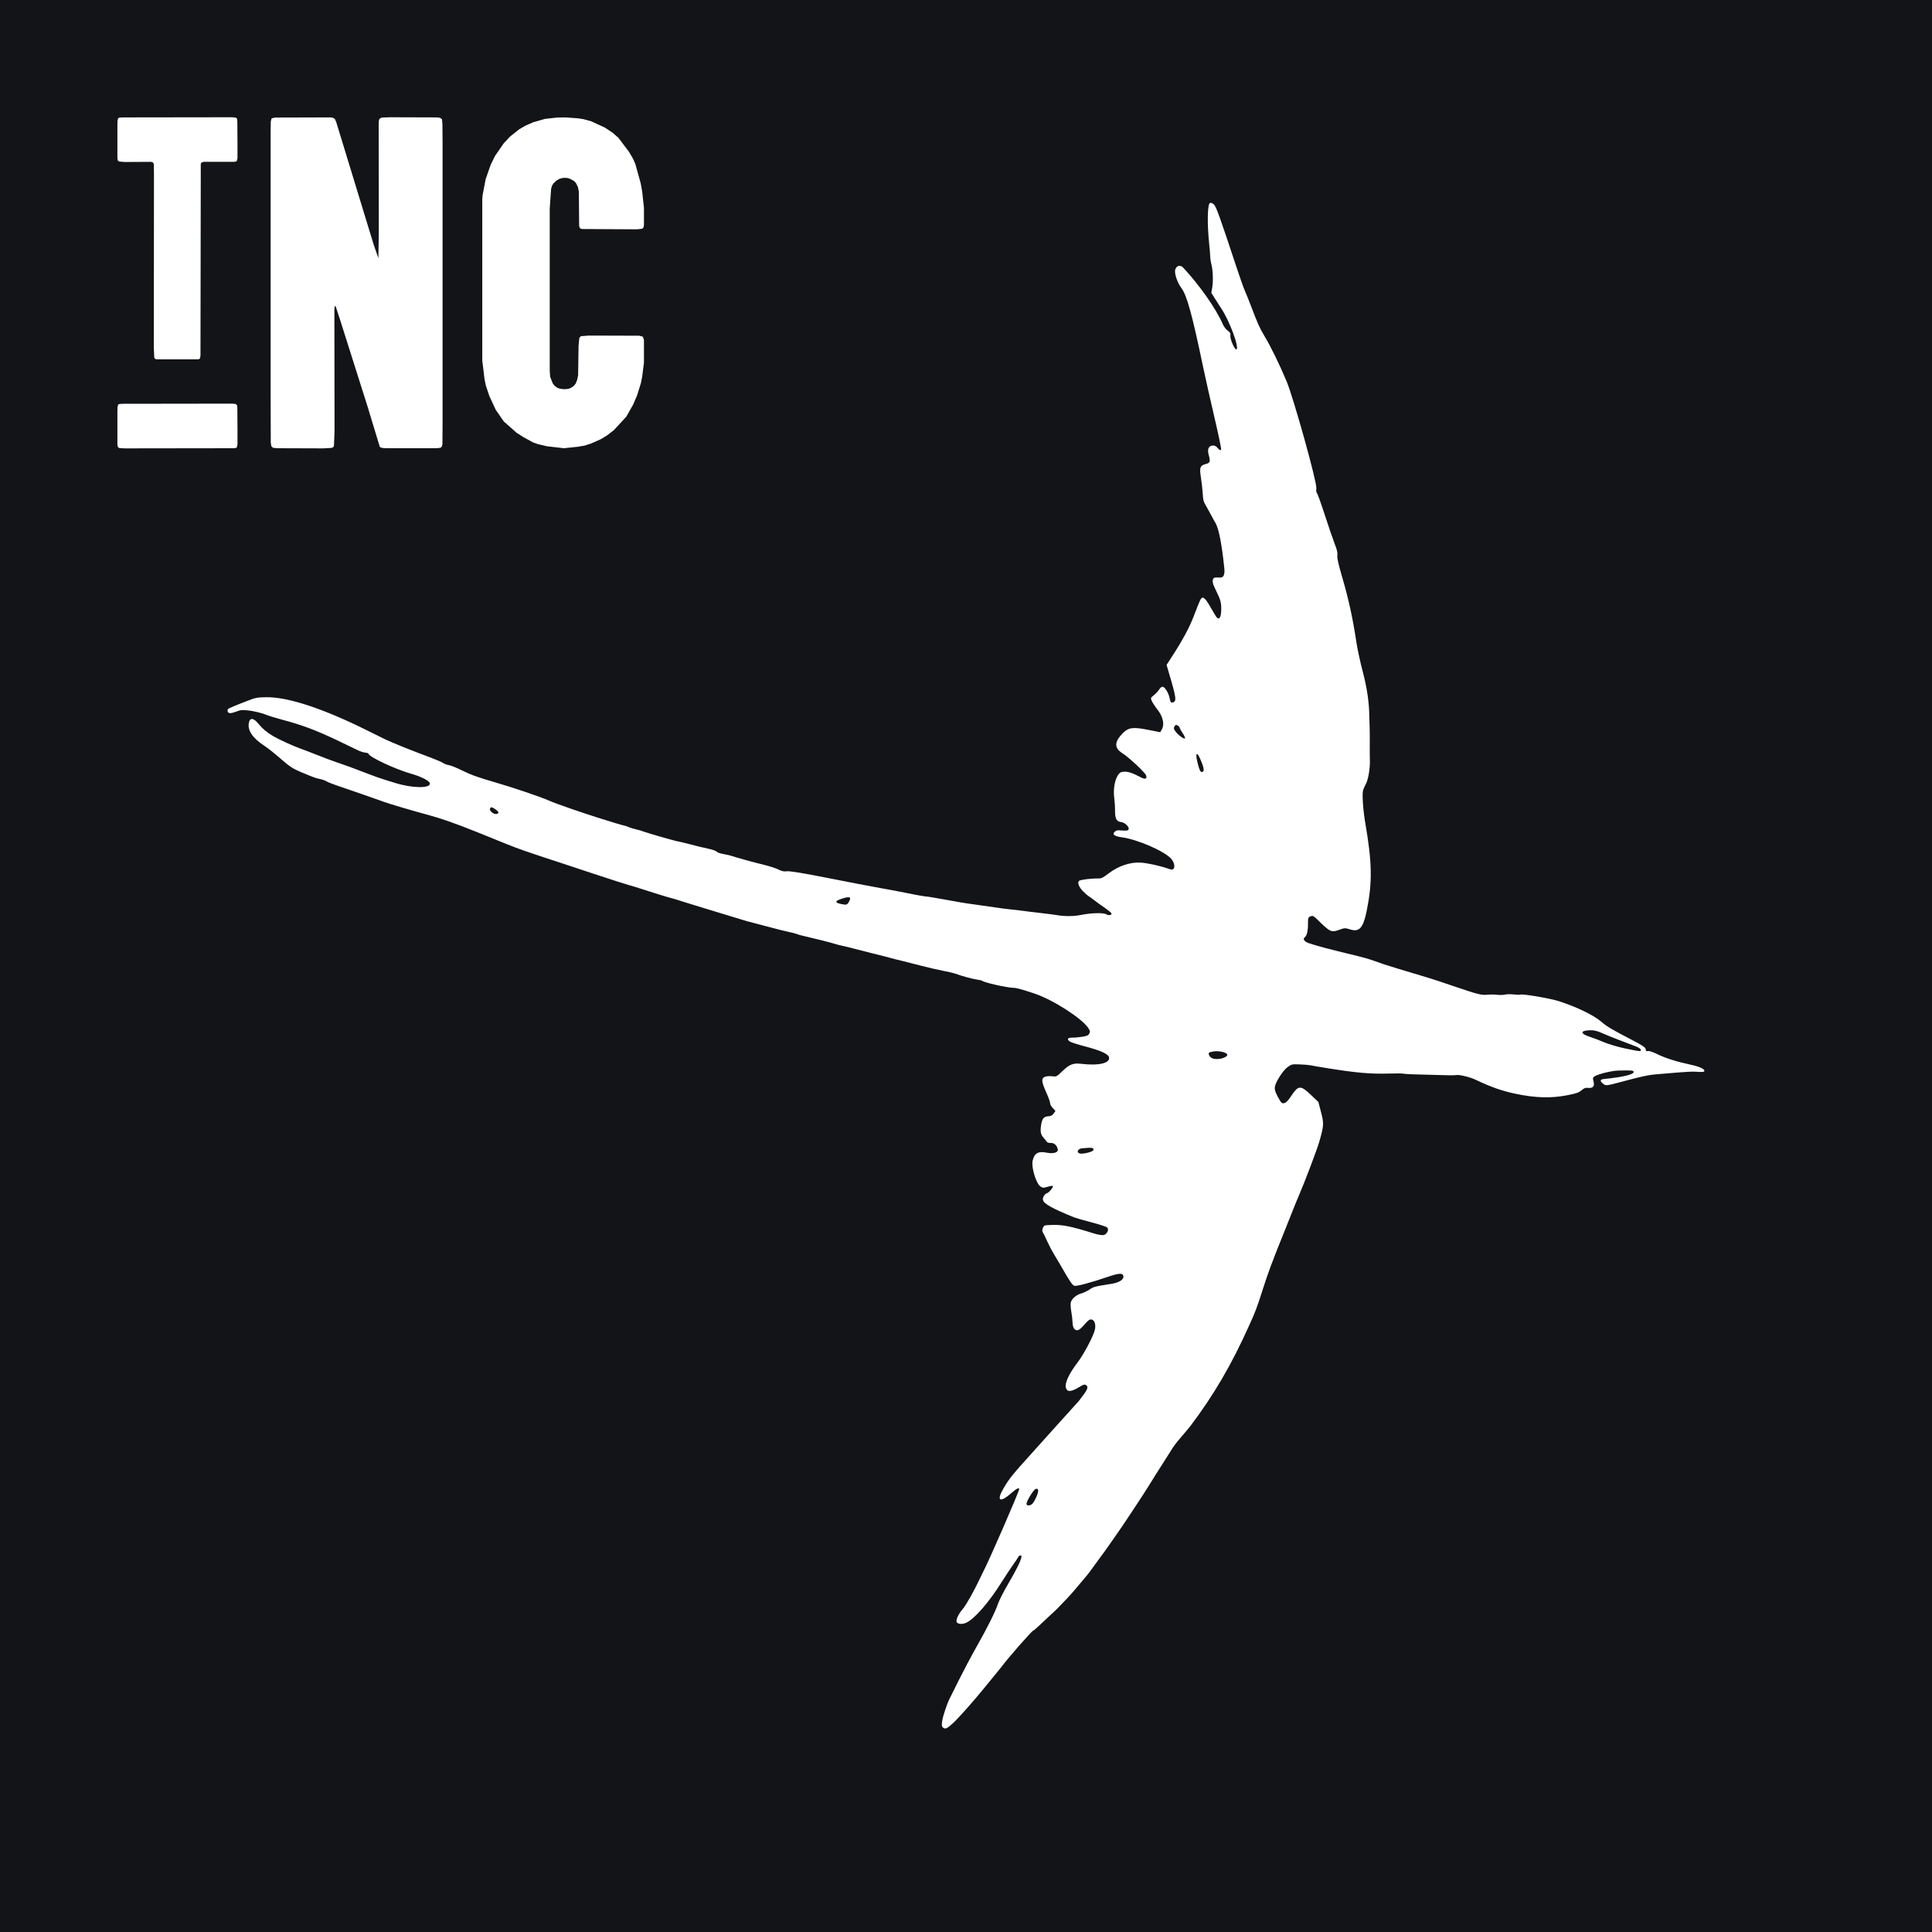
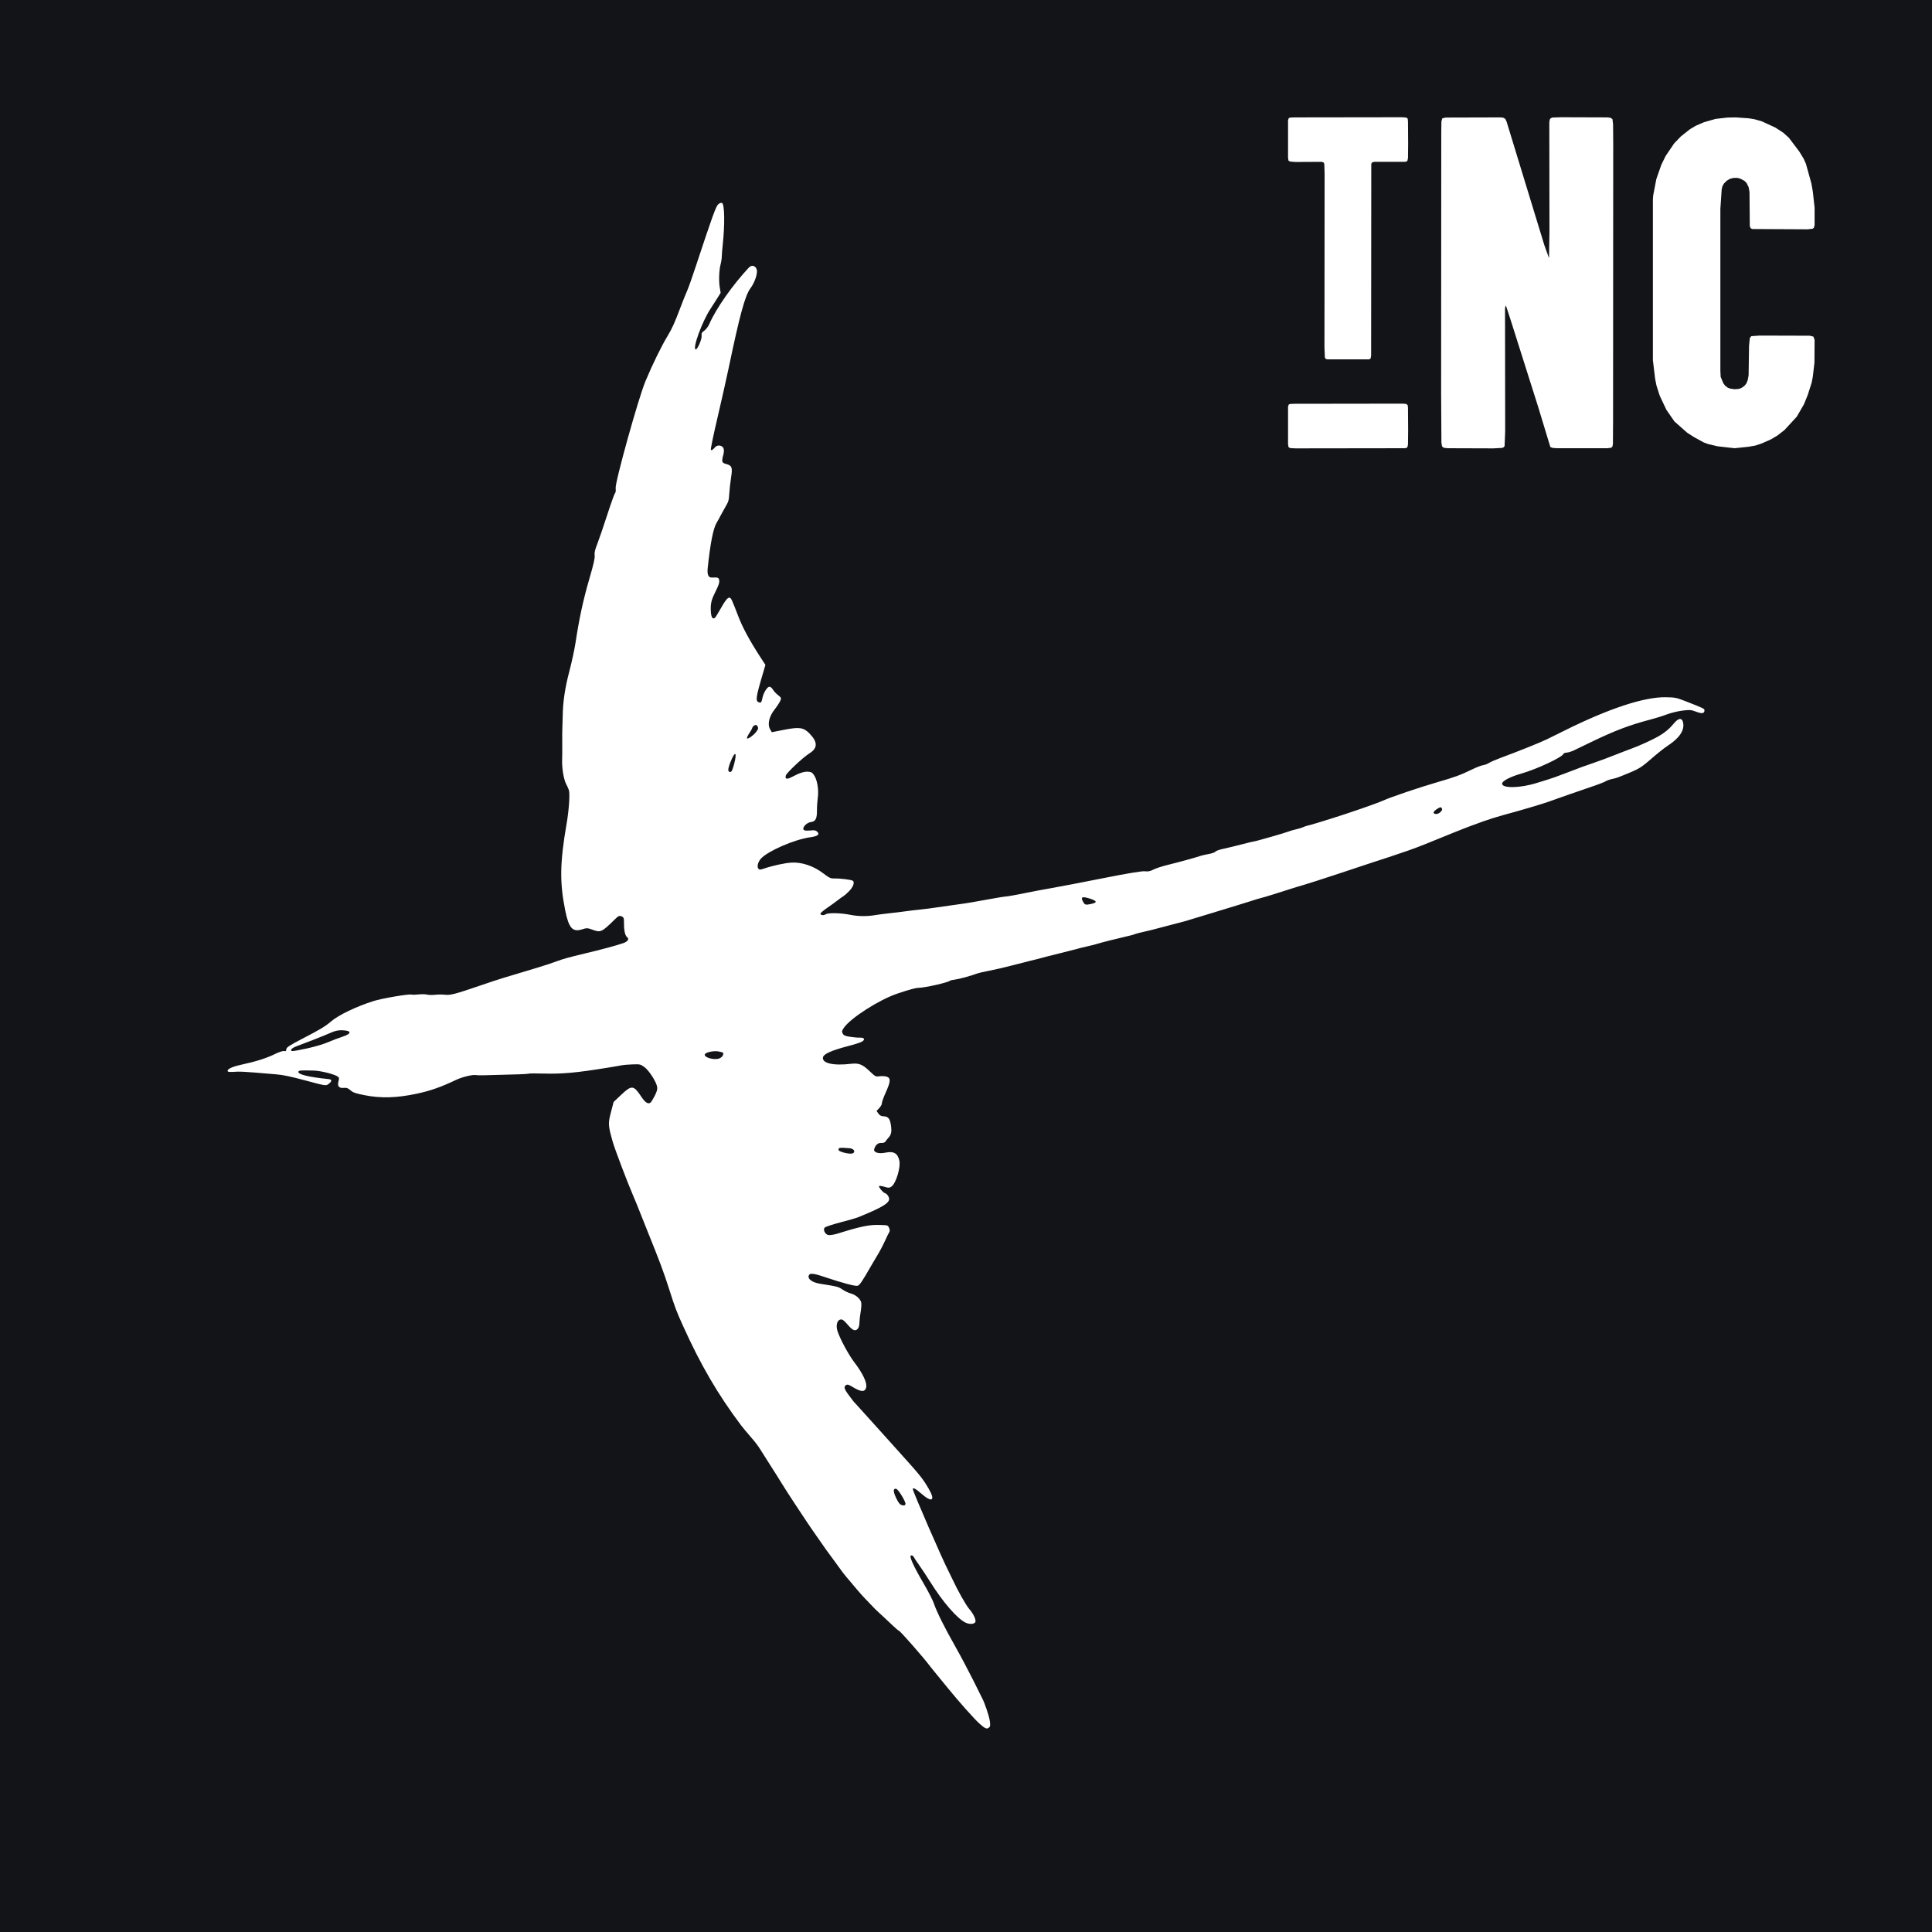
<svg xmlns="http://www.w3.org/2000/svg" viewBox="0 0 1300 1300" width="1300" height="1300" role="img" aria-label="The New Critic">
-   <path fill="#121417" fill-rule="evenodd" d="M0 0H1300V1300H0Z M79.6 79.4 80.8 79.1 83.4 79.0 156.0 78.9 158.5 79.1 159.5 79.8 159.7 81.7 159.8 96.8 159.8 106.4 159.4 108.2 158.8 108.7 157.3 108.9 137.0 108.9 135.7 109.3 135.1 110.2 134.9 239.2 134.6 241.1 133.7 241.8 105.9 241.8 104.5 241.6 103.8 240.7 103.5 233.9 103.6 117.2 103.5 110.3 102.9 109.3 101.6 108.9 83.9 109.0 80.3 108.7 79.3 108.1 79.0 106.2 79.0 84.1 79.1 81.0Z M79.6 272.1 80.8 271.8 83.4 271.7 156.0 271.6 158.5 271.8 159.5 272.6 159.7 274.4 159.8 289.5 159.8 299.1 159.4 300.9 158.8 301.4 157.3 301.6 83.9 301.7 80.3 301.5 79.3 300.8 79.0 298.9 79.0 276.9 79.1 273.7Z M182.8 79.6 185.1 79.1 221.8 79.0 223.9 79.2 225.3 80.0 226.2 82.0 251.5 164.8 254.6 173.7 254.9 155.8 254.8 82.3 255.1 80.4 255.8 79.6 256.9 79.1 262.6 78.9 294.2 79.0 296.1 79.3 297.4 80.2 297.7 83.6 297.8 96.8 297.8 282.8 297.7 298.9 297.2 300.6 296.4 301.3 293.8 301.6 259.9 301.6 257.1 301.4 255.6 300.8 247.4 273.8 229.0 215.7 226.0 206.5 225.4 205.6 225.0 207.9 225.1 290.2 224.7 300.2 224.1 301.0 223.0 301.4 217.3 301.7 186.4 301.6 183.7 301.3 182.6 300.3 182.2 297.8 182.1 263.9 182.1 89.0 182.2 81.7Z M374.8 79.1 380.3 79.0 388.9 79.6 392.7 80.2 397.8 81.6 407.1 85.9 412.2 89.3 416.1 92.7 423.2 102.1 426.0 106.9 427.5 110.3 431.1 123.3 432.1 128.8 433.3 139.8 433.3 151.5 432.9 153.3 432.0 153.9 428.7 154.3 391.3 154.1 390.3 153.6 389.7 152.2 389.5 129.1 388.9 125.9 387.5 123.1 386.1 121.7 383.3 120.2 381.5 119.7 378.8 119.7 376.5 120.3 374.3 121.6 372.3 123.5 371.3 125.3 370.8 127.3 369.9 140.5 369.9 249.5 370.2 253.6 371.9 257.9 373.0 259.4 374.9 260.9 376.6 261.5 379.4 261.9 382.2 261.7 384.0 261.1 386.1 259.7 387.3 258.2 388.3 255.8 389.0 252.6 389.3 232.7 389.8 227.5 390.8 226.2 396.3 225.8 430.1 225.9 432.5 226.5 433.3 228.7 433.3 244.0 432.1 253.5 431.3 257.6 428.7 266.0 426.1 272.1 421.4 280.4 413.1 289.4 408.3 293.1 404.1 295.6 397.8 298.4 393.5 299.8 388.9 300.6 379.5 301.6 368.1 300.3 361.8 298.8 358.7 297.7 352.3 294.2 347.6 291.2 339.0 283.6 333.6 275.8 329.2 266.3 326.9 259.4 326.0 254.9 324.5 242.4 324.5 134.2 324.7 131.5 326.8 120.5 330.2 110.8 333.1 104.9 338.9 96.5 343.3 91.8 349.5 86.9 353.5 84.6 358.7 82.3 366.7 80.0Z M641.02 1159.71C644.44 1156.66 655.40 1144.33 662.07 1136.06C663.58 1134.19 666.83 1130.24 669.27 1127.26C671.73 1124.26 673.98 1121.52 674.25 1121.12C677.85 1116.14 694.16 1097.52 695.18 1097.25C695.58 1097.14 697.36 1095.65 699.12 1093.94C700.85 1092.26 703.96 1089.37 705.98 1087.50C708.05 1085.67 710.45 1083.37 711.38 1082.45C716.01 1077.76 720.52 1072.92 722.92 1070.07C729.74 1062.07 732.66 1058.52 733.36 1057.47C733.79 1056.83 736.12 1053.63 738.55 1050.36C740.97 1047.09 743.45 1043.74 744.01 1042.92C744.55 1042.11 747.32 1038.16 750.15 1034.14C752.97 1030.14 756.28 1025.29 757.53 1023.38C758.77 1021.49 762.19 1016.33 765.10 1011.96C768.02 1007.55 771.84 1001.62 773.62 998.73C775.37 995.84 779.06 989.97 781.81 985.71C784.55 981.40 787.62 976.59 788.62 974.97C789.60 973.35 791.95 970.22 793.84 968.06C797.82 963.46 800.09 960.71 801.24 959.21C816.77 938.61 828.55 918.46 840.36 892.25C844.80 882.50 845.85 879.70 849.65 867.72C853.40 855.96 856.25 848.34 864.60 827.73C867.03 821.67 869.58 815.24 870.29 813.44C870.98 811.62 872.63 807.62 873.96 804.53C877.72 795.88 886.25 773.39 887.72 768.26C890.81 757.32 890.90 756.01 888.92 748.44L887.12 741.50L882.01 736.66C874.96 729.99 873.65 730.10 868.45 737.99C865.94 741.83 863.89 743.15 862.31 741.94C861.83 741.57 860.56 739.54 859.47 737.41C857.98 734.36 857.58 733.03 857.82 731.41C858.25 728.08 863.32 720.21 866.43 717.99C869.14 716.08 869.36 716.03 874.45 716.21C877.36 716.30 880.56 716.56 881.56 716.78C882.59 716.99 886.79 717.74 890.87 718.39C912.26 721.88 921.83 722.74 934.81 722.37C939.26 722.23 943.52 722.25 944.28 722.45C945.04 722.61 947.82 722.79 950.42 722.87C953.04 722.94 957.10 723.07 959.44 723.12C972.02 723.54 978.82 723.65 979.71 723.41C981.68 722.92 988.89 724.63 992.95 726.56C1003.26 731.46 1010.25 733.94 1019.76 735.97C1033.05 738.79 1043.80 739.10 1054.60 736.95C1061.01 735.68 1062.34 735.19 1064.19 733.61C1065.98 732.10 1066.74 731.85 1068.59 732.01C1071.92 732.36 1073.12 730.90 1072.25 727.66C1071.63 725.36 1071.78 724.92 1073.25 724.08C1076.08 722.52 1084.61 720.47 1088.74 720.37C1097.96 720.14 1098.96 720.21 1099.23 721.17C1099.68 722.92 1092.25 724.76 1079.08 726.07C1076.43 726.32 1076.43 727.57 1079.07 729.48C1080.74 730.70 1080.85 730.68 1094.52 727.01C1104.65 724.30 1109.84 723.21 1114.23 722.90C1117.46 722.67 1124.01 722.12 1128.75 721.68C1133.52 721.25 1138.88 720.99 1140.66 721.12C1146.08 721.50 1147.10 721.34 1146.80 720.25C1146.46 718.96 1142.51 717.38 1136.48 716.14C1128.17 714.39 1120.30 711.88 1115.17 709.32C1112.48 707.98 1109.64 707.01 1108.86 707.21C1107.77 707.52 1107.45 707.25 1107.35 706.05C1107.26 704.78 1105.28 703.47 1096.70 699.00C1084.57 692.72 1081.23 690.72 1077.27 687.32C1072.09 682.94 1060.47 677.34 1048.65 673.58C1043.12 671.82 1025.09 668.73 1023.24 669.22C1022.56 669.40 1020.36 669.36 1018.33 669.13C1016.27 668.91 1013.73 668.94 1012.67 669.23C1011.62 669.53 1009.16 669.58 1007.24 669.36C1005.31 669.14 1002.35 669.13 1000.66 669.33C996.91 669.74 994.17 669.05 977.62 663.40C970.57 660.98 963.13 658.53 961.04 657.93C955.88 656.42 944.15 652.89 939.92 651.58C930.86 648.78 929.21 648.24 925.30 646.78C921.08 645.22 917.17 644.15 906.81 641.66C894.74 638.76 885.98 636.44 880.63 634.62C877.67 633.60 876.41 631.82 877.94 630.69C879.34 629.67 880.16 626.29 880.12 621.62C880.09 617.75 880.27 617.17 881.81 616.59C883.27 615.99 883.92 616.29 886.25 618.58C895.21 627.38 895.81 627.66 901.61 625.48C904.48 624.40 905.41 624.37 908.07 625.26C914.66 627.46 917.26 624.64 919.68 612.60C923.50 593.66 923.26 580.33 918.72 554.10C917.17 545.27 916.41 533.96 917.21 531.65C917.54 530.68 918.35 528.83 919.08 527.48C920.70 524.43 921.97 516.80 921.75 511.20C921.68 508.87 921.63 503.87 921.68 500.18C921.74 496.45 921.68 491.52 921.59 489.20C921.48 486.91 921.39 483.74 921.37 482.20C921.30 472.67 919.86 462.95 916.94 451.84C915.26 445.48 913.34 436.58 912.68 432.08C910.34 416.53 907.56 403.62 903.56 389.88C900.48 379.30 899.63 375.54 899.88 373.68C900.10 371.85 899.70 370.05 898.10 365.99C896.99 363.10 893.99 354.43 891.50 346.72C889.01 339.01 886.63 332.36 886.19 331.92C885.72 331.45 885.54 330.00 885.74 328.54C886.25 324.67 870.45 267.93 865.71 256.55C860.78 244.82 855.05 233.10 850.67 225.84C847.74 221.01 846.00 217.12 841.89 206.24C840.49 202.52 838.58 197.77 837.65 195.68C836.74 193.61 834.13 186.32 831.91 179.50C820.49 144.94 818.29 138.87 816.69 137.45C815.87 136.71 814.73 136.29 814.17 136.58C812.42 137.43 812.20 150.81 813.71 164.88C814.04 167.74 814.29 171.18 814.33 172.54C814.33 173.88 814.71 176.36 815.15 177.97C816.17 181.88 816.42 189.16 815.67 193.55L815.09 197.05L817.87 201.48C819.40 203.92 821.11 206.59 821.67 207.41C827.27 215.64 834.25 234.50 831.89 235.13C830.80 235.42 827.67 228.30 827.89 226.01C828.07 224.21 827.84 223.72 826.06 222.46C824.93 221.66 823.46 219.72 822.71 217.99C818.22 207.64 807.00 191.68 796.13 180.07C794.22 178.05 791.69 178.63 790.82 181.34C790.02 183.72 792.11 190.05 794.95 193.83C798.66 198.77 802.20 211.73 809.66 247.46C811.09 254.29 814.47 269.33 817.17 280.86C819.89 292.40 821.91 302.16 821.67 302.58C821.26 303.29 820.60 302.89 818.60 300.69C818.04 300.07 816.78 299.67 815.80 299.80C813.17 300.20 812.31 302.27 813.29 306.00C814.55 310.63 814.33 311.42 811.47 312.18C807.51 313.23 807.02 314.43 808.02 320.92C808.53 324.09 809.08 329.03 809.27 331.90C809.55 336.63 809.78 337.49 811.75 340.81C812.91 342.81 814.44 345.61 815.15 346.96C815.84 348.36 816.98 350.43 817.71 351.59C820.04 355.39 822.04 365.43 823.80 382.19C824.26 386.68 823.35 388.74 820.93 388.63C816.84 388.43 816.37 388.63 816.06 390.50C815.82 391.95 816.31 393.46 818.22 397.35C821.38 403.68 821.93 405.82 821.71 411.11C821.53 415.33 820.42 417.10 818.86 415.62C818.44 415.24 816.55 412.15 814.67 408.81C810.67 401.70 809.06 400.62 807.48 404.02C806.91 405.17 805.08 409.81 803.37 414.31C800.37 422.20 795.69 430.88 788.40 442.11L784.97 447.40L786.37 452.22C791.57 469.67 791.84 471.91 789.13 472.64C787.84 472.98 787.60 472.62 786.88 469.24C786.22 466.15 783.77 462.24 782.37 462.09C781.62 462.00 780.71 462.73 779.91 464.04C779.21 465.18 777.59 466.87 776.35 467.84C774.26 469.44 774.15 469.73 774.99 471.62C775.50 472.75 777.21 475.40 778.86 477.49C782.53 482.18 783.71 487.45 781.82 490.69L780.68 492.69L772.22 491.02C762.23 489.07 759.33 489.47 755.43 493.42C749.74 499.20 749.66 503.32 755.23 506.83C759.79 509.72 770.73 519.99 771.24 521.85C771.90 524.34 770.53 524.61 766.99 522.72C761.92 520.01 758.66 519.01 755.95 519.29C753.94 519.47 753.28 519.94 752.01 521.98C750.01 525.21 749.01 531.63 749.72 536.68C750.04 538.94 750.30 542.81 750.28 545.28C750.24 550.88 751.21 552.74 754.37 553.16C757.93 553.63 761.19 558.05 758.48 558.77C757.75 558.95 755.86 558.97 754.30 558.79C752.04 558.52 751.14 558.70 750.19 559.57C748.17 561.48 749.68 562.68 754.99 563.41C765.53 564.90 783.24 572.59 787.97 577.73C789.93 579.92 790.77 582.99 789.77 584.41C789.13 585.32 788.48 585.33 786.08 584.50C780.37 582.53 772.12 580.72 767.50 580.43C760.61 579.97 752.46 582.72 746.10 587.61C741.99 590.73 741.15 591.13 738.86 591.10C734.76 590.99 727.19 591.91 726.16 592.66C724.72 593.70 725.94 596.95 728.90 599.88C730.32 601.33 731.94 602.71 732.43 602.97C732.94 603.22 734.70 604.50 736.37 605.80C738.05 607.11 741.30 609.46 743.57 611.00C745.84 612.59 747.79 614.22 747.92 614.64C748.21 615.75 745.83 616.20 744.55 615.28C742.85 614.08 734.63 614.20 727.81 615.57C722.23 616.68 716.19 616.71 710.27 615.62C709.45 615.46 704.99 614.91 700.38 614.37C695.74 613.86 690.49 613.19 688.67 612.93C686.85 612.68 683.05 612.22 680.23 611.95C677.43 611.66 672.65 611.04 669.62 610.57C666.56 610.09 660.76 609.29 656.71 608.73C652.65 608.19 648.02 607.50 646.38 607.19C644.73 606.91 639.09 605.90 633.84 604.95C628.58 604.00 624.13 603.28 623.97 603.31C623.46 603.46 615.55 602.06 608.82 600.64C605.33 599.91 597.77 598.50 592.06 597.50C586.33 596.50 570.59 593.48 557.08 590.79C541.68 587.72 531.43 586.02 529.63 586.26C527.67 586.57 525.92 586.21 523.90 585.13C522.32 584.26 517.76 582.81 513.83 581.86C507.58 580.37 495.11 576.93 491.62 575.73C490.98 575.50 488.76 575.04 486.67 574.64C484.60 574.28 482.56 573.57 482.20 573.06C481.82 572.54 479.38 571.66 476.78 571.12C474.18 570.59 468.53 569.23 464.20 568.08C459.87 566.97 456.22 566.08 456.06 566.14C455.58 566.26 434.79 560.30 433.09 559.55C432.20 559.15 429.97 558.50 428.09 558.08C426.22 557.66 423.95 556.97 423.06 556.55C422.17 556.14 420.93 555.68 420.33 555.59C419.73 555.50 416.88 554.70 414.02 553.83C411.15 552.94 406.64 551.56 403.97 550.72C393.08 547.37 373.17 540.47 369.41 538.72C364.39 536.41 345.10 529.87 332.78 526.30C321.20 522.96 317.14 521.47 310.00 517.98C306.85 516.43 303.29 515.03 302.07 514.87C300.85 514.70 299.09 514.03 298.11 513.38C297.14 512.74 293.62 511.20 290.24 509.94C278.31 505.54 263.95 499.78 259.17 497.47C256.51 496.16 251.19 493.54 247.35 491.63C217.43 476.73 193.61 468.87 178.99 469.15C172.88 469.25 171.83 469.49 166.19 471.69C152.90 476.89 153.03 476.82 153.12 478.24C153.29 480.18 154.92 480.34 158.89 478.82C161.99 477.62 163.23 477.54 168.14 478.18C171.27 478.60 175.87 479.73 178.32 480.67C180.83 481.65 185.76 483.20 189.34 484.13C203.52 487.85 213.59 491.69 229.28 499.27C234.13 501.61 239.37 504.14 240.95 504.91C242.51 505.65 244.68 506.34 245.79 506.41C246.88 506.51 247.86 506.83 247.95 507.20C248.55 509.43 265.78 517.52 276.58 520.61C283.76 522.65 289.15 525.47 289.25 527.21C289.53 530.65 276.75 530.36 265.42 526.67C263.64 526.09 260.51 525.12 258.49 524.54C256.44 523.94 251.22 522.09 246.86 520.38C237.80 516.87 233.22 515.18 226.02 512.74C223.21 511.81 217.63 509.70 213.59 508.09C209.55 506.47 204.46 504.54 202.26 503.74C197.34 502.01 187.77 497.63 183.79 495.31C179.67 492.87 176.56 490.29 174.07 487.22C170.58 482.87 168.08 482.65 167.41 486.60C166.58 491.62 170.07 496.71 177.76 501.74C180.14 503.29 185.21 507.31 189.03 510.69C194.75 515.70 197.12 517.25 202.17 519.38C211.77 523.38 212.10 523.49 215.35 524.19C217.03 524.56 218.97 525.25 219.64 525.74C220.35 526.23 224.77 527.94 229.48 529.50C234.19 531.08 240.51 533.27 243.53 534.34C246.55 535.41 250.42 536.76 252.13 537.36C253.84 537.94 256.62 538.92 258.31 539.56C262.17 540.96 278.31 545.74 288.27 548.39C292.38 549.50 298.47 551.41 301.78 552.61C305.11 553.83 309.20 555.32 310.91 555.95C314.02 557.06 328.21 562.77 340.74 567.90C344.45 569.41 349.90 571.46 352.85 572.46C365.50 576.77 367.66 577.48 375.90 580.13C377.39 580.63 387.88 584.08 399.21 587.86C410.55 591.61 421.40 595.10 423.35 595.61C425.31 596.15 429.17 597.33 431.97 598.24C438.40 600.37 450.33 604.04 451.38 604.22C451.84 604.30 453.24 604.70 454.51 605.10C455.78 605.51 458.75 606.44 461.07 607.17C463.42 607.86 466.56 608.86 468.04 609.33C469.53 609.79 472.93 610.84 475.60 611.64C481.60 613.42 485.07 614.48 493.52 617.09C502.87 619.98 502.31 619.82 511.50 622.18C516.12 623.37 520.92 624.64 522.19 624.98C523.45 625.35 526.85 626.18 529.76 626.84C532.67 627.47 535.58 628.24 536.23 628.49C536.88 628.78 538.12 629.17 538.94 629.35C547.79 631.40 559.81 634.42 561.39 635.00C562.52 635.38 565.79 636.24 568.64 636.84C571.52 637.49 574.39 638.20 575.01 638.42C575.66 638.62 581.13 640.02 587.21 641.53C593.26 643.00 598.71 644.42 599.39 644.64C600.01 644.86 603.10 645.64 606.22 646.36C609.33 647.13 615.49 648.69 619.88 649.84C624.31 651.02 630.77 652.47 634.24 653.15C637.73 653.80 641.66 654.73 642.96 655.20C646.98 656.71 654.40 658.74 657.44 659.14C659.04 659.34 660.56 659.71 660.84 659.93C662.38 661.18 677.18 664.54 681.91 664.69C684.12 664.74 687.76 665.76 696.16 668.56C708.45 672.71 727.61 684.96 732.14 691.54C733.56 693.63 733.68 694.05 732.96 695.43C732.30 696.72 731.56 697.07 728.05 697.63C725.79 698.00 722.85 698.25 721.54 698.20C718.47 698.10 717.65 699.32 719.79 700.76C720.63 701.38 725.10 702.81 729.70 703.99C740.14 706.72 745.61 709.12 746.19 711.27C747.28 715.36 739.46 717.25 727.43 715.81C722.17 715.18 719.63 716.18 714.98 720.65C710.98 724.48 710.81 724.54 708.29 724.21C706.85 723.99 704.74 724.10 703.65 724.39C700.50 725.23 700.59 727.57 703.98 735.03C705.50 738.39 706.67 741.66 706.59 742.34C706.54 743.01 707.30 744.45 708.34 745.55L710.19 747.55L708.96 749.26C708.07 750.52 707.14 751.03 705.74 751.10C702.39 751.24 701.25 752.54 700.56 756.86C699.85 761.48 700.21 763.39 702.25 765.62C703.07 766.53 703.99 767.70 704.30 768.24C704.65 768.75 705.87 769.15 707.07 769.08C709.23 768.93 711.03 770.52 711.76 773.22C712.36 775.44 708.85 776.53 704.29 775.61C698.63 774.42 695.94 775.97 694.83 781.06C693.89 785.46 697.05 795.99 700.00 798.29C701.41 799.37 702.14 799.42 705.01 798.53C706.83 797.97 708.43 797.79 708.52 798.15C708.74 798.97 705.83 802.46 704.69 802.77C703.01 803.20 701.36 805.84 701.78 807.37C702.50 810.09 707.69 813.00 722.72 819.13C723.83 819.58 729.10 821.11 734.45 822.49C739.75 823.87 744.55 825.47 745.06 826.00C746.35 827.40 744.94 830.42 742.70 831.02C741.77 831.27 738.86 830.82 736.26 830.02C720.52 825.09 714.87 823.95 707.50 824.26C702.56 824.42 702.56 824.42 701.72 826.26C701.29 827.29 701.21 828.53 701.61 829.04C701.98 829.55 703.30 832.27 704.56 835.04C705.83 837.84 707.72 841.45 708.74 843.14C709.79 844.82 711.99 848.53 713.63 851.40C719.88 862.32 721.61 864.89 722.97 865.18C724.57 865.56 733.26 863.25 744.45 859.49C752.92 856.62 755.32 856.40 755.86 858.47C756.48 860.78 753.28 862.98 748.14 863.81C736.30 865.69 735.96 865.78 733.10 867.71C731.52 868.76 729.05 869.94 727.56 870.34C724.12 871.25 720.96 874.05 720.48 876.56C720.28 877.65 720.47 880.49 720.90 882.83C721.32 885.23 721.68 888.45 721.72 890.07C721.77 893.58 723.28 895.56 725.45 894.98C726.28 894.76 728.12 893.18 729.57 891.39C731.01 889.67 732.68 888.10 733.28 887.94C736.36 887.12 737.97 891.34 736.37 895.96C734.45 901.54 728.86 911.79 725.12 916.70C719.34 924.26 716.38 930.59 717.19 933.68C718.03 936.79 720.59 936.70 726.14 933.35C729.03 931.61 729.63 931.41 730.68 931.99C732.41 932.99 731.97 934.66 728.92 938.70C727.46 940.64 725.99 942.55 725.72 942.95C725.41 943.32 723.99 944.90 722.54 946.44C721.10 948.01 715.43 954.24 709.98 960.35C704.52 966.44 698.45 973.19 696.50 975.35C680.91 992.62 679.43 994.42 675.29 1001.40C670.31 1009.84 672.71 1011.49 680.29 1004.84C683.74 1001.75 685.87 1000.69 685.78 1002.00C685.69 1003.82 665.09 1051.11 661.65 1057.43C661.31 1058.07 660.34 1060.03 659.53 1061.80C655.44 1070.54 650.13 1079.94 647.80 1082.67C644.78 1086.14 642.91 1090.39 643.82 1091.63C644.78 1092.96 647.82 1093.03 650.33 1091.81C655.91 1089.14 665.53 1078.07 674.00 1064.52C676.45 1060.63 679.85 1055.49 681.54 1053.11C683.25 1050.76 684.87 1048.29 685.18 1047.63C685.47 1047.00 686.23 1046.51 686.89 1046.60C688.54 1046.76 685.63 1053.31 678.51 1065.50C675.43 1070.76 672.29 1076.85 671.56 1079.07C669.73 1084.52 664.49 1095.03 657.16 1107.97C653.76 1113.97 648.40 1124.08 645.22 1130.44C642.07 1136.81 639.26 1142.48 638.96 1143.02C637.35 1146.11 634.66 1154.08 634.07 1157.46C633.55 1160.44 633.62 1161.60 634.38 1162.29C635.91 1163.71 637.02 1163.31 641.02 1159.71ZM690.74 1012.05C690.36 1010.64 695.45 1002.24 696.92 1001.84C699.07 1001.26 699.12 1003.49 697.07 1007.84C695.40 1011.33 694.52 1012.40 693.00 1012.80C691.56 1013.18 691.00 1013.02 690.74 1012.05ZM1093.65 705.52C1088.65 704.45 1082.25 702.58 1079.39 701.32C1076.50 700.09 1072.14 698.41 1069.69 697.63C1063.10 695.47 1063.20 693.45 1069.90 693.23C1072.29 693.14 1074.88 693.70 1077.43 694.90C1079.58 695.87 1085.05 698.12 1089.59 699.85C1094.17 701.59 1099.23 703.54 1100.86 704.16C1103.77 705.29 1105.08 706.83 1103.48 707.25C1103.05 707.38 1098.61 706.61 1093.65 705.52ZM726.36 776.11C724.05 775.24 725.36 772.90 728.21 772.64C735.06 772.04 736.21 772.22 735.68 773.91C735.34 775.10 728.10 776.81 726.36 776.11ZM815.95 712.18C814.73 711.70 813.71 710.70 813.46 709.78C813.06 708.30 813.22 708.16 816.38 707.52C819.66 706.85 825.38 708.07 825.76 709.52C826.33 711.61 819.29 713.52 815.95 712.18ZM565.86 608.26C561.48 607.33 561.70 606.24 566.63 604.66C571.68 603.04 572.95 603.51 571.41 606.42C570.08 608.93 569.66 609.08 565.86 608.26ZM806.06 514.25C803.80 505.69 805.42 504.87 808.58 513.01C810.42 517.76 810.40 519.59 808.46 519.41C807.68 519.32 807.08 518.01 806.06 514.25ZM790.90 492.09C789.73 490.40 789.62 489.89 790.28 488.80C790.88 487.71 791.24 487.58 792.26 488.05C792.95 488.36 793.64 489.14 793.82 489.80C793.99 490.43 794.93 492.09 795.88 493.47C796.82 494.89 797.51 496.36 797.39 496.76C797.08 497.78 792.64 494.60 790.90 492.09ZM330.76 546.41C329.52 545.16 329.38 544.68 329.90 543.79C330.41 542.90 331.00 543.03 333.09 544.37C334.47 545.30 335.52 546.39 335.40 546.79C334.98 548.21 332.27 547.97 330.76 546.41Z" />
+   <path fill="#121417" fill-rule="evenodd" d="M0 0H1300V1300H0Z M867.2 79.4 868.4 79.1 871.0 79.0 943.6 78.9 946.2 79.1 947.2 79.8 947.4 81.7 947.5 96.8 947.4 106.4 947.0 108.2 946.4 108.7 945.0 108.9 924.6 108.9 923.3 109.3 922.7 110.2 922.6 239.2 922.3 241.1 921.4 241.8 893.5 241.8 892.2 241.6 891.5 240.7 891.2 233.9 891.3 117.2 891.1 110.3 890.6 109.3 889.3 108.9 871.6 109.0 868.0 108.7 867.0 108.1 866.7 106.2 866.7 84.1 866.7 81.0Z M867.2 272.1 868.4 271.8 871.0 271.7 943.6 271.6 946.2 271.8 947.2 272.6 947.4 274.4 947.5 289.5 947.4 299.1 947.0 300.9 946.4 301.4 945.0 301.6 871.6 301.7 868.0 301.5 867.0 300.8 866.7 298.9 866.7 276.9 866.7 273.7Z M970.5 79.6 972.8 79.1 1009.5 79.0 1011.5 79.2 1012.9 80.0 1013.8 82.0 1039.1 164.8 1042.3 173.7 1042.6 155.8 1042.5 82.3 1042.8 80.4 1043.4 79.6 1044.5 79.1 1050.2 78.9 1081.8 79.0 1083.8 79.3 1085.0 80.2 1085.4 83.6 1085.5 96.8 1085.4 282.8 1085.3 298.9 1084.9 300.6 1084.1 301.3 1081.4 301.6 1047.6 301.6 1044.8 301.4 1043.2 300.8 1035.0 273.8 1016.6 215.7 1013.6 206.5 1013.0 205.6 1012.7 207.9 1012.8 290.2 1012.4 300.2 1011.7 301.0 1010.7 301.4 1004.9 301.7 974.1 301.6 971.4 301.3 970.3 300.3 969.9 297.8 969.7 263.9 969.8 89.0 969.9 81.7Z M1162.4 79.1 1167.9 79.0 1176.6 79.6 1180.4 80.2 1185.4 81.6 1194.7 85.9 1199.9 89.3 1203.7 92.7 1210.8 102.1 1213.7 106.9 1215.2 110.3 1218.8 123.3 1219.8 128.8 1221.0 139.8 1221.0 151.5 1220.5 153.3 1219.7 153.9 1216.4 154.3 1179.0 154.1 1178.0 153.6 1177.4 152.2 1177.2 129.1 1176.6 125.9 1175.2 123.1 1173.8 121.7 1171.0 120.2 1169.1 119.7 1166.5 119.7 1164.1 120.3 1161.9 121.6 1160.0 123.5 1159.0 125.3 1158.5 127.3 1157.6 140.5 1157.6 249.5 1157.8 253.6 1159.6 257.9 1160.7 259.4 1162.6 260.9 1164.3 261.5 1167.1 261.9 1169.9 261.7 1171.7 261.1 1173.7 259.7 1175.0 258.2 1176.0 255.8 1176.6 252.6 1176.9 232.7 1177.4 227.5 1178.4 226.2 1184.0 225.8 1217.8 225.9 1220.2 226.5 1221.0 228.7 1220.9 244.0 1219.8 253.5 1219.0 257.6 1216.3 266.0 1213.8 272.1 1209.0 280.4 1200.7 289.4 1195.9 293.1 1191.7 295.6 1185.4 298.4 1181.2 299.8 1176.6 300.6 1167.2 301.6 1155.7 300.3 1149.4 298.8 1146.4 297.7 1140.0 294.2 1135.3 291.2 1126.7 283.6 1121.3 275.8 1116.8 266.3 1114.6 259.4 1113.7 254.9 1112.2 242.4 1112.2 134.2 1112.4 131.5 1114.5 120.5 1117.9 110.8 1120.8 104.9 1126.5 96.5 1131.0 91.8 1137.2 86.9 1141.1 84.6 1146.4 82.3 1154.4 80.0Z M658.98 1159.71C655.56 1156.66 644.60 1144.33 637.93 1136.06C636.42 1134.19 633.17 1130.24 630.73 1127.26C628.27 1124.26 626.02 1121.52 625.75 1121.12C622.15 1116.14 605.84 1097.52 604.82 1097.25C604.42 1097.14 602.64 1095.65 600.88 1093.94C599.15 1092.26 596.04 1089.37 594.02 1087.50C591.95 1085.67 589.55 1083.37 588.62 1082.45C583.99 1077.76 579.48 1072.92 577.08 1070.07C570.26 1062.07 567.34 1058.52 566.64 1057.47C566.21 1056.83 563.88 1053.63 561.45 1050.36C559.03 1047.09 556.55 1043.74 555.99 1042.92C555.45 1042.11 552.68 1038.16 549.85 1034.14C547.03 1030.14 543.72 1025.29 542.47 1023.38C541.23 1021.49 537.81 1016.33 534.90 1011.96C531.98 1007.55 528.16 1001.62 526.38 998.73C524.63 995.84 520.94 989.97 518.19 985.71C515.45 981.40 512.38 976.59 511.38 974.97C510.40 973.35 508.05 970.22 506.16 968.06C502.18 963.46 499.91 960.71 498.76 959.21C483.23 938.61 471.45 918.46 459.64 892.25C455.20 882.50 454.15 879.70 450.35 867.72C446.60 855.96 443.75 848.34 435.40 827.73C432.97 821.67 430.42 815.24 429.71 813.44C429.02 811.62 427.37 807.62 426.04 804.53C422.28 795.88 413.75 773.39 412.28 768.26C409.19 757.32 409.10 756.01 411.08 748.44L412.88 741.50L417.99 736.66C425.04 729.99 426.35 730.10 431.55 737.99C434.06 741.83 436.11 743.15 437.69 741.94C438.17 741.57 439.44 739.54 440.53 737.41C442.02 734.36 442.42 733.03 442.18 731.41C441.75 728.08 436.68 720.21 433.57 717.99C430.86 716.08 430.64 716.03 425.55 716.21C422.64 716.30 419.44 716.56 418.44 716.78C417.41 716.99 413.21 717.74 409.13 718.39C387.74 721.88 378.17 722.74 365.19 722.37C360.74 722.23 356.48 722.25 355.72 722.45C354.96 722.61 352.18 722.79 349.58 722.87C346.96 722.94 342.90 723.07 340.56 723.12C327.98 723.54 321.18 723.65 320.29 723.41C318.32 722.92 311.11 724.63 307.05 726.56C296.74 731.46 289.75 733.94 280.24 735.97C266.95 738.79 256.20 739.10 245.40 736.95C238.99 735.68 237.66 735.19 235.81 733.61C234.02 732.10 233.26 731.85 231.41 732.01C228.08 732.36 226.88 730.90 227.75 727.66C228.37 725.36 228.22 724.92 226.75 724.08C223.92 722.52 215.39 720.47 211.26 720.37C202.04 720.14 201.04 720.21 200.77 721.17C200.32 722.92 207.75 724.76 220.92 726.07C223.57 726.32 223.57 727.57 220.93 729.48C219.26 730.70 219.15 730.68 205.48 727.01C195.35 724.30 190.16 723.21 185.77 722.90C182.54 722.67 175.99 722.12 171.25 721.68C166.48 721.25 161.12 720.99 159.34 721.12C153.92 721.50 152.90 721.34 153.20 720.25C153.54 718.96 157.49 717.38 163.52 716.14C171.83 714.39 179.70 711.88 184.83 709.32C187.52 707.98 190.36 707.01 191.14 707.21C192.23 707.52 192.55 707.25 192.65 706.05C192.74 704.78 194.72 703.47 203.30 699.00C215.43 692.72 218.77 690.72 222.73 687.32C227.91 682.94 239.53 677.34 251.35 673.58C256.88 671.82 274.91 668.73 276.76 669.22C277.44 669.40 279.64 669.36 281.67 669.13C283.73 668.91 286.27 668.94 287.33 669.23C288.38 669.53 290.84 669.58 292.76 669.36C294.69 669.14 297.65 669.13 299.34 669.33C303.09 669.74 305.83 669.05 322.38 663.40C329.43 660.98 336.87 658.53 338.96 657.93C344.12 656.42 355.85 652.89 360.08 651.58C369.14 648.78 370.79 648.24 374.70 646.78C378.92 645.22 382.83 644.15 393.19 641.66C405.26 638.76 414.02 636.44 419.37 634.62C422.33 633.60 423.59 631.82 422.06 630.69C420.66 629.67 419.84 626.29 419.88 621.62C419.91 617.75 419.73 617.17 418.19 616.59C416.73 615.99 416.08 616.29 413.75 618.58C404.79 627.38 404.19 627.66 398.39 625.48C395.52 624.40 394.59 624.37 391.93 625.26C385.34 627.46 382.74 624.64 380.32 612.60C376.50 593.66 376.74 580.33 381.28 554.10C382.83 545.27 383.59 533.96 382.79 531.65C382.46 530.68 381.65 528.83 380.92 527.48C379.30 524.43 378.03 516.80 378.25 511.20C378.32 508.87 378.37 503.87 378.32 500.18C378.26 496.45 378.32 491.52 378.41 489.20C378.52 486.91 378.61 483.74 378.63 482.20C378.70 472.67 380.14 462.95 383.06 451.84C384.74 445.48 386.66 436.58 387.32 432.08C389.66 416.53 392.44 403.62 396.44 389.88C399.52 379.30 400.37 375.54 400.12 373.68C399.90 371.85 400.30 370.05 401.90 365.99C403.01 363.10 406.01 354.43 408.50 346.72C410.99 339.01 413.37 332.36 413.81 331.92C414.28 331.45 414.46 330.00 414.26 328.54C413.75 324.67 429.55 267.93 434.29 256.55C439.22 244.82 444.95 233.10 449.33 225.84C452.26 221.01 454.00 217.12 458.11 206.24C459.51 202.52 461.42 197.77 462.35 195.68C463.26 193.61 465.87 186.32 468.09 179.50C479.51 144.94 481.71 138.87 483.31 137.45C484.13 136.71 485.27 136.29 485.83 136.58C487.58 137.43 487.80 150.81 486.29 164.88C485.96 167.74 485.71 171.18 485.67 172.54C485.67 173.88 485.29 176.36 484.85 177.97C483.83 181.88 483.58 189.16 484.33 193.55L484.91 197.05L482.13 201.48C480.60 203.92 478.89 206.59 478.33 207.41C472.73 215.64 465.75 234.50 468.11 235.13C469.20 235.42 472.33 228.30 472.11 226.01C471.93 224.21 472.16 223.72 473.94 222.46C475.07 221.66 476.54 219.72 477.29 217.99C481.78 207.64 493.00 191.68 503.87 180.07C505.78 178.05 508.31 178.63 509.18 181.34C509.98 183.72 507.89 190.05 505.05 193.83C501.34 198.77 497.80 211.73 490.34 247.46C488.91 254.29 485.53 269.33 482.83 280.86C480.11 292.40 478.09 302.16 478.33 302.58C478.74 303.29 479.40 302.89 481.40 300.69C481.96 300.07 483.22 299.67 484.20 299.80C486.83 300.20 487.69 302.27 486.71 306.00C485.45 310.63 485.67 311.42 488.53 312.18C492.49 313.23 492.98 314.43 491.98 320.92C491.47 324.09 490.92 329.03 490.73 331.90C490.45 336.63 490.22 337.49 488.25 340.81C487.09 342.81 485.56 345.61 484.85 346.96C484.16 348.36 483.02 350.43 482.29 351.59C479.96 355.39 477.96 365.43 476.20 382.19C475.74 386.68 476.65 388.74 479.07 388.63C483.16 388.43 483.63 388.63 483.94 390.50C484.18 391.95 483.69 393.46 481.78 397.35C478.62 403.68 478.07 405.82 478.29 411.11C478.47 415.33 479.58 417.10 481.14 415.62C481.56 415.24 483.45 412.15 485.33 408.81C489.33 401.70 490.94 400.62 492.52 404.02C493.09 405.17 494.92 409.81 496.63 414.31C499.63 422.20 504.31 430.88 511.60 442.11L515.03 447.40L513.63 452.22C508.43 469.67 508.16 471.91 510.87 472.64C512.16 472.98 512.40 472.62 513.12 469.24C513.78 466.15 516.23 462.24 517.63 462.09C518.38 462.00 519.29 462.73 520.09 464.04C520.79 465.18 522.41 466.87 523.65 467.84C525.74 469.44 525.85 469.73 525.01 471.62C524.50 472.75 522.79 475.40 521.14 477.49C517.47 482.18 516.29 487.45 518.18 490.69L519.32 492.69L527.78 491.02C537.77 489.07 540.67 489.47 544.57 493.42C550.26 499.20 550.34 503.32 544.77 506.83C540.21 509.72 529.27 519.99 528.76 521.85C528.10 524.34 529.47 524.61 533.01 522.72C538.08 520.01 541.34 519.01 544.05 519.29C546.06 519.47 546.72 519.94 547.99 521.98C549.99 525.21 550.99 531.63 550.28 536.68C549.96 538.94 549.70 542.81 549.72 545.28C549.76 550.88 548.79 552.74 545.63 553.16C542.07 553.63 538.81 558.05 541.52 558.77C542.25 558.95 544.14 558.97 545.70 558.79C547.96 558.52 548.86 558.70 549.81 559.57C551.83 561.48 550.32 562.68 545.01 563.41C534.47 564.90 516.76 572.59 512.03 577.73C510.07 579.92 509.23 582.99 510.23 584.41C510.87 585.32 511.52 585.33 513.92 584.50C519.63 582.53 527.88 580.72 532.50 580.43C539.39 579.97 547.54 582.72 553.90 587.61C558.01 590.73 558.85 591.13 561.14 591.10C565.24 590.99 572.81 591.91 573.84 592.66C575.28 593.70 574.06 596.95 571.10 599.88C569.68 601.33 568.06 602.71 567.57 602.97C567.06 603.22 565.30 604.50 563.63 605.80C561.95 607.11 558.70 609.46 556.43 611.00C554.16 612.59 552.21 614.22 552.08 614.64C551.79 615.75 554.17 616.20 555.45 615.28C557.15 614.08 565.37 614.20 572.19 615.57C577.77 616.68 583.81 616.71 589.73 615.62C590.55 615.46 595.01 614.91 599.62 614.37C604.26 613.86 609.51 613.19 611.33 612.93C613.15 612.68 616.95 612.22 619.77 611.95C622.57 611.66 627.35 611.04 630.38 610.57C633.44 610.09 639.24 609.29 643.29 608.73C647.35 608.19 651.98 607.50 653.62 607.19C655.27 606.91 660.91 605.90 666.16 604.95C671.42 604.00 675.87 603.28 676.03 603.31C676.54 603.46 684.45 602.06 691.18 600.64C694.67 599.91 702.23 598.50 707.94 597.50C713.67 596.50 729.41 593.48 742.92 590.79C758.32 587.72 768.57 586.02 770.37 586.26C772.33 586.57 774.08 586.21 776.10 585.13C777.68 584.26 782.24 582.81 786.17 581.86C792.42 580.37 804.89 576.93 808.38 575.73C809.02 575.50 811.24 575.04 813.33 574.64C815.40 574.28 817.44 573.57 817.80 573.06C818.18 572.54 820.62 571.66 823.22 571.12C825.82 570.59 831.47 569.23 835.80 568.08C840.13 566.97 843.78 566.08 843.94 566.14C844.42 566.26 865.21 560.30 866.91 559.55C867.80 559.15 870.03 558.50 871.91 558.08C873.78 557.66 876.05 556.97 876.94 556.55C877.83 556.14 879.07 555.68 879.67 555.59C880.27 555.50 883.12 554.70 885.98 553.83C888.85 552.94 893.36 551.56 896.03 550.72C906.92 547.37 926.83 540.47 930.59 538.72C935.61 536.41 954.90 529.87 967.22 526.30C978.80 522.96 982.86 521.47 990.00 517.98C993.15 516.43 996.71 515.03 997.93 514.87C999.15 514.70 1000.91 514.03 1001.89 513.38C1002.86 512.74 1006.38 511.20 1009.76 509.94C1021.69 505.54 1036.05 499.78 1040.83 497.47C1043.49 496.16 1048.81 493.54 1052.65 491.63C1082.57 476.73 1106.39 468.87 1121.01 469.15C1127.12 469.25 1128.17 469.49 1133.81 471.69C1147.10 476.89 1146.97 476.82 1146.88 478.24C1146.71 480.18 1145.08 480.34 1141.11 478.82C1138.01 477.62 1136.77 477.54 1131.86 478.18C1128.73 478.60 1124.13 479.73 1121.68 480.67C1119.17 481.65 1114.24 483.20 1110.66 484.13C1096.48 487.85 1086.41 491.69 1070.72 499.27C1065.87 501.61 1060.63 504.14 1059.05 504.91C1057.49 505.65 1055.32 506.34 1054.21 506.41C1053.12 506.51 1052.14 506.83 1052.05 507.20C1051.45 509.43 1034.22 517.52 1023.42 520.61C1016.24 522.65 1010.85 525.47 1010.75 527.21C1010.47 530.65 1023.25 530.36 1034.58 526.67C1036.36 526.09 1039.49 525.12 1041.51 524.54C1043.56 523.94 1048.78 522.09 1053.14 520.38C1062.20 516.87 1066.78 515.18 1073.98 512.74C1076.79 511.81 1082.37 509.70 1086.41 508.09C1090.45 506.47 1095.54 504.54 1097.74 503.74C1102.66 502.01 1112.23 497.63 1116.21 495.31C1120.33 492.87 1123.44 490.29 1125.93 487.22C1129.42 482.87 1131.92 482.65 1132.59 486.60C1133.42 491.62 1129.93 496.71 1122.24 501.74C1119.86 503.29 1114.79 507.31 1110.97 510.69C1105.25 515.70 1102.88 517.25 1097.83 519.38C1088.23 523.38 1087.90 523.49 1084.65 524.19C1082.97 524.56 1081.03 525.25 1080.36 525.74C1079.65 526.23 1075.23 527.94 1070.52 529.50C1065.81 531.08 1059.49 533.27 1056.47 534.34C1053.45 535.41 1049.58 536.76 1047.87 537.36C1046.16 537.94 1043.38 538.92 1041.69 539.56C1037.83 540.96 1021.69 545.74 1011.73 548.39C1007.62 549.50 1001.53 551.41 998.22 552.61C994.89 553.83 990.80 555.32 989.09 555.95C985.98 557.06 971.79 562.77 959.26 567.90C955.55 569.41 950.10 571.46 947.15 572.46C934.50 576.77 932.34 577.48 924.10 580.13C922.61 580.63 912.12 584.08 900.79 587.86C889.45 591.61 878.60 595.10 876.65 595.61C874.69 596.15 870.83 597.33 868.03 598.24C861.60 600.37 849.67 604.04 848.62 604.22C848.16 604.30 846.76 604.70 845.49 605.10C844.22 605.51 841.25 606.44 838.93 607.17C836.58 607.86 833.44 608.86 831.96 609.33C830.47 609.79 827.07 610.84 824.40 611.64C818.40 613.42 814.93 614.48 806.48 617.09C797.13 619.98 797.69 619.82 788.50 622.18C783.88 623.37 779.08 624.64 777.81 624.98C776.55 625.35 773.15 626.18 770.24 626.84C767.33 627.47 764.42 628.24 763.77 628.49C763.12 628.78 761.88 629.17 761.06 629.35C752.21 631.40 740.19 634.42 738.61 635.00C737.48 635.38 734.21 636.24 731.36 636.84C728.48 637.49 725.61 638.20 724.99 638.42C724.34 638.62 718.87 640.02 712.79 641.53C706.74 643.00 701.29 644.42 700.61 644.64C699.99 644.86 696.90 645.64 693.78 646.36C690.67 647.13 684.51 648.69 680.12 649.84C675.69 651.02 669.23 652.47 665.76 653.15C662.27 653.80 658.34 654.73 657.04 655.20C653.02 656.71 645.60 658.74 642.56 659.14C640.96 659.34 639.44 659.71 639.16 659.93C637.62 661.18 622.82 664.54 618.09 664.69C615.88 664.74 612.24 665.76 603.84 668.56C591.55 672.71 572.39 684.96 567.86 691.54C566.44 693.63 566.32 694.05 567.04 695.43C567.70 696.72 568.44 697.07 571.95 697.63C574.21 698.00 577.15 698.25 578.46 698.20C581.53 698.10 582.35 699.32 580.21 700.76C579.37 701.38 574.90 702.81 570.30 703.99C559.86 706.72 554.39 709.12 553.81 711.27C552.72 715.36 560.54 717.25 572.57 715.81C577.83 715.18 580.37 716.18 585.02 720.65C589.02 724.48 589.19 724.54 591.71 724.21C593.15 723.99 595.26 724.10 596.35 724.39C599.50 725.23 599.41 727.57 596.02 735.03C594.50 738.39 593.33 741.66 593.41 742.34C593.46 743.01 592.70 744.45 591.66 745.55L589.81 747.55L591.04 749.26C591.93 750.52 592.86 751.03 594.26 751.10C597.61 751.24 598.75 752.54 599.44 756.86C600.15 761.48 599.79 763.39 597.75 765.62C596.93 766.53 596.01 767.70 595.70 768.24C595.35 768.75 594.13 769.15 592.93 769.08C590.77 768.93 588.97 770.52 588.24 773.22C587.64 775.44 591.15 776.53 595.71 775.61C601.37 774.42 604.06 775.97 605.17 781.06C606.11 785.46 602.95 795.99 600.00 798.29C598.59 799.37 597.86 799.42 594.99 798.53C593.17 797.97 591.57 797.79 591.48 798.15C591.26 798.97 594.17 802.46 595.31 802.77C596.99 803.20 598.64 805.84 598.22 807.37C597.50 810.09 592.31 813.00 577.28 819.13C576.17 819.58 570.90 821.11 565.55 822.49C560.25 823.87 555.45 825.47 554.94 826.00C553.65 827.40 555.06 830.42 557.30 831.02C558.23 831.27 561.14 830.82 563.74 830.02C579.48 825.09 585.13 823.95 592.50 824.26C597.44 824.42 597.44 824.42 598.28 826.26C598.71 827.29 598.79 828.53 598.39 829.04C598.02 829.55 596.70 832.27 595.44 835.04C594.17 837.84 592.28 841.45 591.26 843.14C590.21 844.82 588.01 848.53 586.37 851.40C580.12 862.32 578.39 864.89 577.03 865.18C575.43 865.56 566.74 863.25 555.55 859.49C547.08 856.62 544.68 856.40 544.14 858.47C543.52 860.78 546.72 862.98 551.86 863.81C563.70 865.69 564.04 865.78 566.90 867.71C568.48 868.76 570.95 869.94 572.44 870.34C575.88 871.25 579.04 874.05 579.52 876.56C579.72 877.65 579.53 880.49 579.10 882.83C578.68 885.23 578.32 888.45 578.28 890.07C578.23 893.58 576.72 895.56 574.55 894.98C573.72 894.76 571.88 893.18 570.43 891.39C568.99 889.67 567.32 888.10 566.72 887.94C563.64 887.12 562.03 891.34 563.63 895.96C565.55 901.54 571.14 911.79 574.88 916.70C580.66 924.26 583.62 930.59 582.81 933.68C581.97 936.79 579.41 936.70 573.86 933.35C570.97 931.61 570.37 931.41 569.32 931.99C567.59 932.99 568.03 934.66 571.08 938.70C572.54 940.64 574.01 942.55 574.28 942.95C574.59 943.32 576.01 944.90 577.46 946.44C578.90 948.01 584.57 954.24 590.02 960.35C595.48 966.44 601.55 973.19 603.50 975.35C619.09 992.62 620.57 994.42 624.71 1001.40C629.69 1009.84 627.29 1011.49 619.71 1004.84C616.26 1001.75 614.13 1000.69 614.22 1002.00C614.31 1003.82 634.91 1051.11 638.35 1057.43C638.69 1058.07 639.66 1060.03 640.47 1061.80C644.56 1070.54 649.87 1079.94 652.20 1082.67C655.22 1086.14 657.09 1090.39 656.18 1091.63C655.22 1092.96 652.18 1093.03 649.67 1091.81C644.09 1089.14 634.47 1078.07 626.00 1064.52C623.55 1060.63 620.15 1055.49 618.46 1053.11C616.75 1050.76 615.13 1048.29 614.82 1047.63C614.53 1047.00 613.77 1046.51 613.11 1046.60C611.46 1046.76 614.37 1053.31 621.49 1065.50C624.57 1070.76 627.71 1076.85 628.44 1079.07C630.27 1084.52 635.51 1095.03 642.84 1107.97C646.24 1113.97 651.60 1124.08 654.78 1130.44C657.93 1136.81 660.74 1142.48 661.04 1143.02C662.65 1146.11 665.34 1154.08 665.93 1157.46C666.45 1160.44 666.38 1161.60 665.62 1162.29C664.09 1163.71 662.98 1163.31 658.98 1159.71ZM609.26 1012.05C609.64 1010.64 604.55 1002.24 603.08 1001.84C600.93 1001.26 600.88 1003.49 602.93 1007.84C604.60 1011.33 605.48 1012.40 607.00 1012.80C608.44 1013.18 609.00 1013.02 609.26 1012.05ZM206.35 705.52C211.35 704.45 217.75 702.58 220.61 701.32C223.50 700.09 227.86 698.41 230.31 697.63C236.90 695.47 236.80 693.45 230.10 693.23C227.71 693.14 225.12 693.70 222.57 694.90C220.42 695.87 214.95 698.12 210.41 699.85C205.83 701.59 200.77 703.54 199.14 704.16C196.23 705.29 194.92 706.83 196.52 707.25C196.95 707.38 201.39 706.61 206.35 705.52ZM573.64 776.11C575.95 775.24 574.64 772.90 571.79 772.64C564.94 772.04 563.79 772.22 564.32 773.91C564.66 775.10 571.90 776.81 573.64 776.11ZM484.05 712.18C485.27 711.70 486.29 710.70 486.54 709.78C486.94 708.30 486.78 708.16 483.62 707.52C480.34 706.85 474.62 708.07 474.24 709.52C473.67 711.61 480.71 713.52 484.05 712.18ZM734.14 608.26C738.52 607.33 738.30 606.24 733.37 604.66C728.32 603.04 727.05 603.51 728.59 606.42C729.92 608.93 730.34 609.08 734.14 608.26ZM493.94 514.25C496.20 505.69 494.58 504.87 491.42 513.01C489.58 517.76 489.60 519.59 491.54 519.41C492.32 519.32 492.92 518.01 493.94 514.25ZM509.10 492.09C510.27 490.40 510.38 489.89 509.72 488.80C509.12 487.71 508.76 487.58 507.74 488.05C507.05 488.36 506.36 489.14 506.18 489.80C506.01 490.43 505.07 492.09 504.12 493.47C503.18 494.89 502.49 496.36 502.61 496.76C502.92 497.78 507.36 494.60 509.10 492.09ZM969.24 546.41C970.48 545.16 970.62 544.68 970.10 543.79C969.59 542.90 969.00 543.03 966.91 544.37C965.53 545.30 964.48 546.39 964.60 546.79C965.02 548.21 967.73 547.97 969.24 546.41Z" />
</svg>
